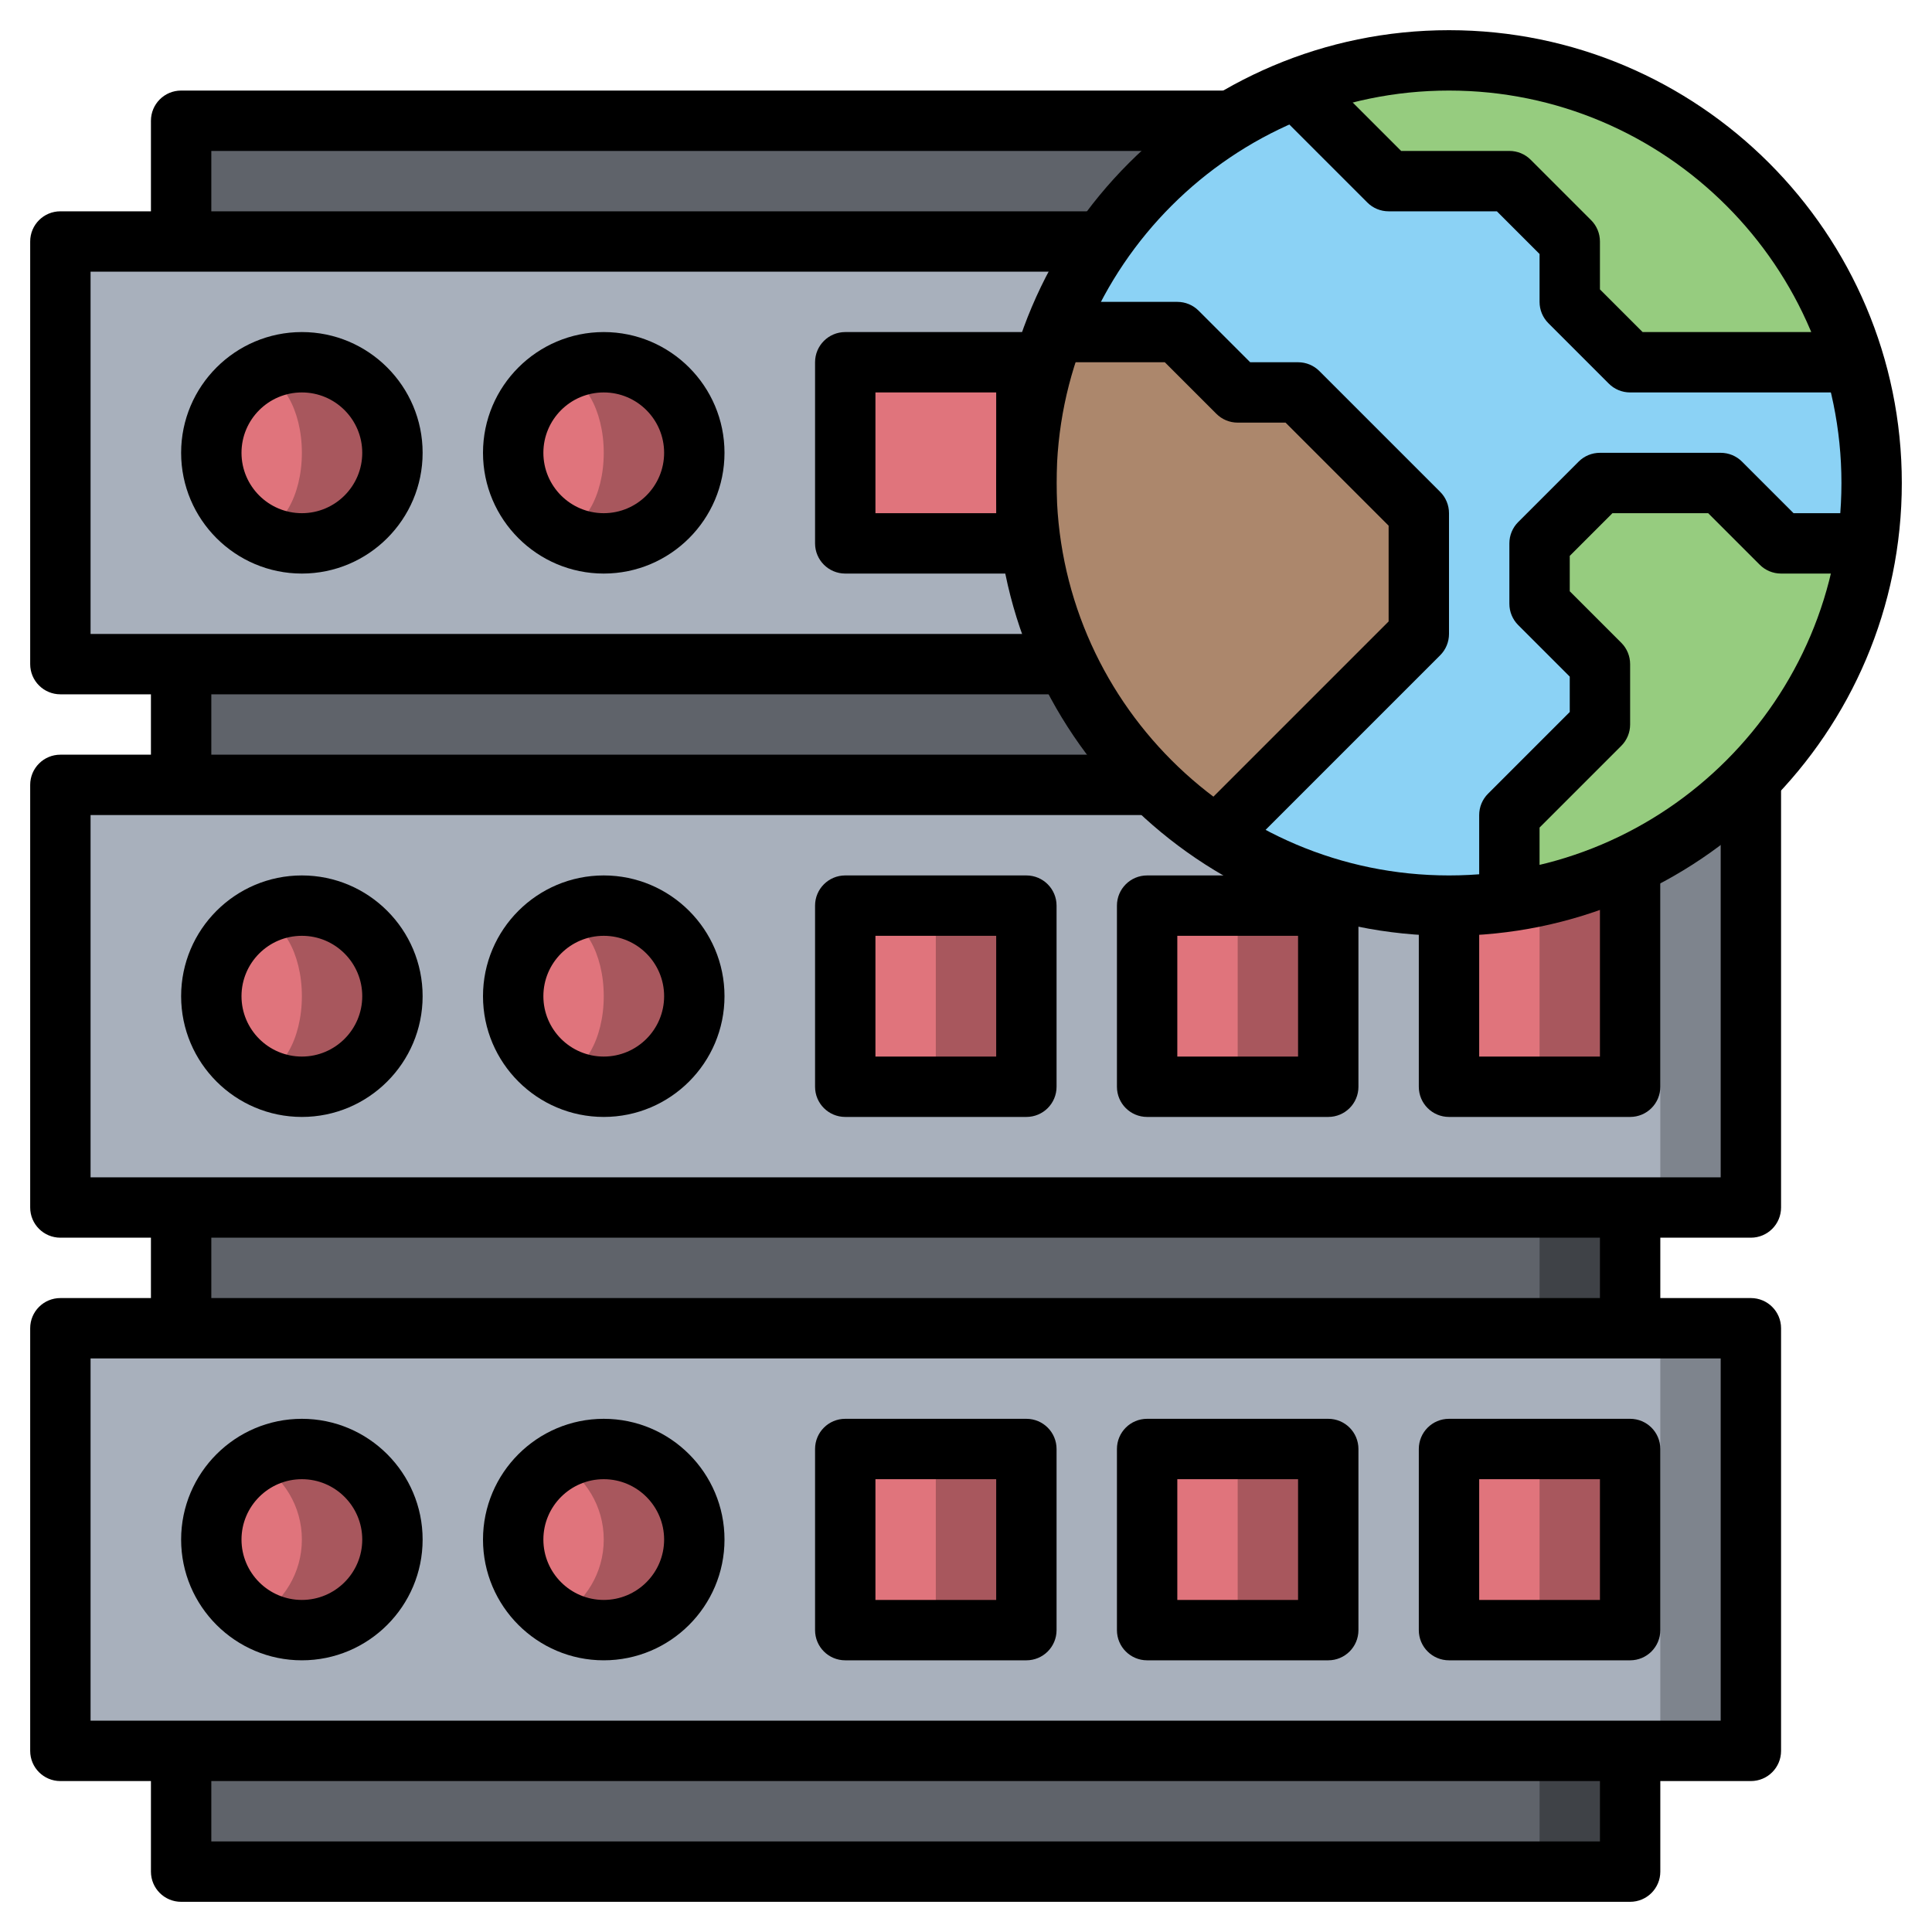
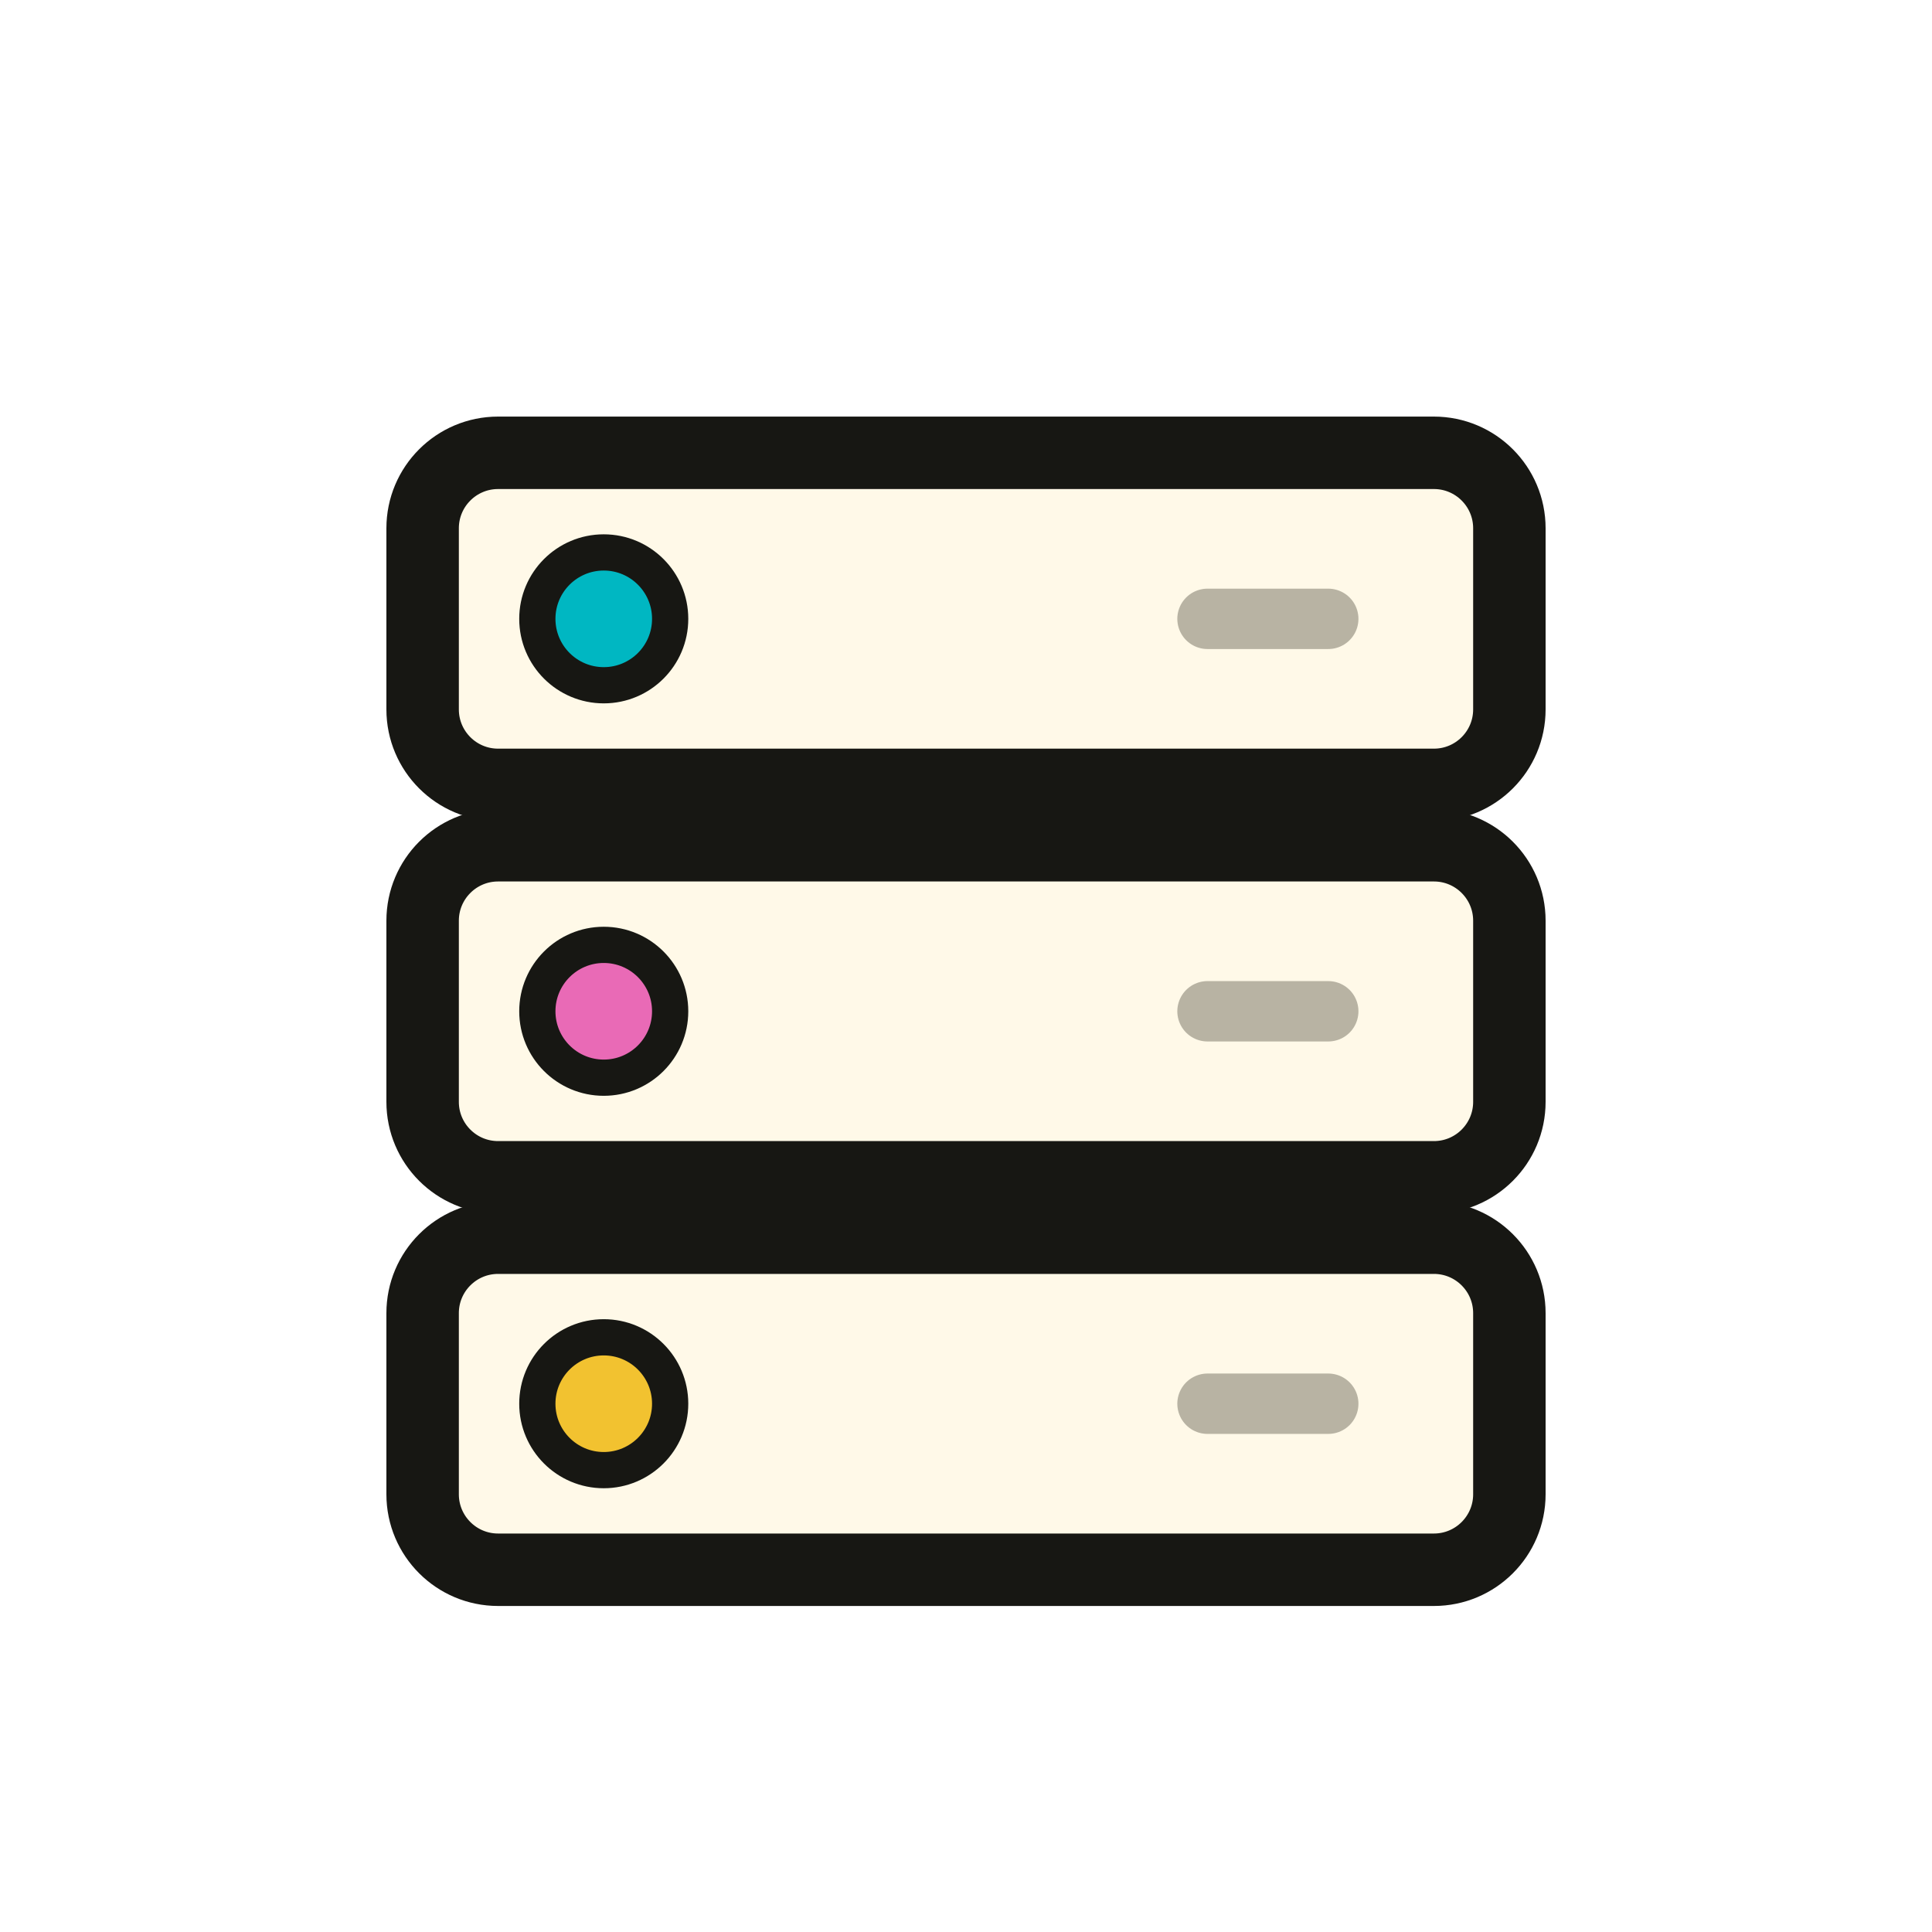
- <svg xmlns="http://www.w3.org/2000/svg" id="Layer_3" enable-background="new 0 0 64 64" height="512" viewBox="0 0 64 64" width="512">
-   <g>
-     <g>
-       <path d="m2 44h56v14h-56z" fill="#7e848d" transform="matrix(-1 0 0 -1 60 102)" />
-     </g>
-     <g>
-       <path d="m2 44h53v14h-53z" fill="#a8b0bc" />
-     </g>
-     <g>
-       <path d="m2 26h56v14h-56z" fill="#7e848d" transform="matrix(-1 0 0 -1 60 66)" />
-     </g>
-     <g>
-       <path d="m2 26h53v14h-53z" fill="#a8b0bc" />
-     </g>
-     <g>
-       <path d="m28 30h6v6h-6z" fill="#a8575d" />
-     </g>
-     <g>
-       <path d="m28 30h3v6h-3z" fill="#e0747c" />
-     </g>
-     <g>
-       <path d="m38 30h6v6h-6z" fill="#a8575d" />
-     </g>
-     <g>
-       <path d="m38 30h3v6h-3z" fill="#e0747c" />
-     </g>
-     <g>
-       <path d="m48 30h6v6h-6z" fill="#a8575d" />
-     </g>
-     <g>
-       <path d="m48 30h3v6h-3z" fill="#e0747c" />
-     </g>
-     <g>
-       <path d="m48 48h6v6h-6z" fill="#a8575d" />
-     </g>
-     <g>
-       <path d="m48 48h3v6h-3z" fill="#e0747c" />
-     </g>
-     <g>
-       <path d="m38 48h6v6h-6z" fill="#a8575d" />
-     </g>
-     <g>
-       <path d="m38 48h3v6h-3z" fill="#e0747c" />
-     </g>
-     <g>
-       <path d="m28 48h6v6h-6z" fill="#a8575d" />
-     </g>
-     <g>
-       <path d="m31 48h-3v6h3" fill="#e0747c" />
-     </g>
-     <g>
-       <path d="m40.816 4h-34.816v4h30.52c1.131-1.62 2.597-2.981 4.296-4z" fill="#5f636a" />
-     </g>
-     <g>
-       <path d="m34 16c0-2.977.936-5.731 2.52-8h-34.52v14h33.365c-.866-1.821-1.365-3.85-1.365-6z" fill="#a8b0bc" />
-     </g>
-     <g>
-       <circle cx="20" cy="15" fill="#a8575d" r="3" />
-     </g>
-     <g>
-       <ellipse cx="18.5" cy="15" fill="#e0747c" rx="1.5" ry="2.584" />
-     </g>
-     <g>
-       <circle cx="10" cy="15" fill="#a8575d" r="3" />
-     </g>
-     <g>
-       <ellipse cx="8.5" cy="15" fill="#e0747c" rx="1.5" ry="2.584" />
-     </g>
-     <g>
-       <circle cx="10" cy="33" fill="#a8575d" r="3" />
-     </g>
-     <g>
-       <ellipse cx="8.5" cy="33" fill="#e0747c" rx="1.5" ry="2.584" />
-     </g>
-     <g>
-       <circle cx="20" cy="33" fill="#a8575d" r="3" />
-     </g>
-     <g>
-       <ellipse cx="18.5" cy="33" fill="#e0747c" rx="1.5" ry="2.584" />
-     </g>
-     <g>
-       <circle cx="20" cy="51" fill="#a8575d" r="3" />
-     </g>
-     <g>
-       <path d="m20 51c0-1.108-.607-2.064-1.5-2.584-.893.52-1.5 1.476-1.5 2.584s.607 2.064 1.5 2.584c.893-.52 1.5-1.476 1.5-2.584" fill="#e0747c" />
-     </g>
-     <g>
-       <circle cx="10" cy="51" fill="#a8575d" r="3" />
-     </g>
-     <g>
-       <path d="m10 51c0-1.108-.607-2.064-1.5-2.584-.893.52-1.5 1.476-1.5 2.584s.607 2.064 1.5 2.584c.893-.52 1.5-1.476 1.5-2.584" fill="#e0747c" />
-     </g>
-     <g>
-       <path d="m6 40h48v4h-48z" fill="#3f4247" />
-     </g>
-     <g>
-       <path d="m6 40h45v4h-45z" fill="#5f636a" />
-     </g>
-     <g>
-       <path d="m6 58h48v4h-48z" fill="#3f4247" />
-     </g>
-     <g>
-       <path d="m6 58h45v4h-45z" fill="#5f636a" />
-     </g>
-     <g>
-       <circle cx="48" cy="16" fill="#8bd2f5" r="14" />
-     </g>
-     <g>
-       <path d="m34 16c0-1.391.21-2.732.587-4h-6.587v6h6.159c-.094-.655-.159-1.319-.159-2z" fill="#e0747c" />
-     </g>
-     <g>
-       <path d="m35.365 22h-29.365v4h32.211c-1.172-1.147-2.133-2.502-2.846-4z" fill="#5f636a" />
-     </g>
-     <g>
-       <path d="m41 13-2-2h-4.064c-.596 1.555-.936 3.236-.936 5 0 4.889 2.51 9.188 6.308 11.692l6.692-6.692v-4l-4-4z" fill="#ac876c" />
-     </g>
-     <g>
-       <path d="m61 10.824c-2.059-5.167-7.098-8.824-13-8.824-1.764 0-3.445.34-5 .936v.064l3 3h4l2 2v2l2 2h7z" fill="#96cc7f" />
-     </g>
-     <g>
-       <path d="m50 27v2.841c5.996-.86 10.757-5.508 11.781-11.45l-.781-.391h-2l-2-2h-4l-2 2v2l2 2v2z" fill="#96cc7f" />
-     </g>
-     <g>
-       <path d="m35.348 23h-33.348c-.553 0-1-.448-1-1v-14c0-.552.447-1 1-1h34.512v2h-33.512v12h32.348z" />
-     </g>
-     <g>
-       <path d="m34 19h-6c-.553 0-1-.448-1-1v-6c0-.552.447-1 1-1h6c.553 0 1 .448 1 1v6c0 .552-.447 1-1 1zm-5-2h4v-4h-4z" />
-     </g>
-     <g>
-       <path d="m20 19c-2.206 0-4-1.794-4-4s1.794-4 4-4 4 1.794 4 4-1.794 4-4 4zm0-6c-1.103 0-2 .897-2 2s.897 2 2 2 2-.897 2-2-.897-2-2-2z" />
-     </g>
-     <g>
-       <path d="m10 19c-2.206 0-4-1.794-4-4s1.794-4 4-4 4 1.794 4 4-1.794 4-4 4zm0-6c-1.103 0-2 .897-2 2s.897 2 2 2 2-.897 2-2-.897-2-2-2z" />
-     </g>
-     <g>
-       <path d="m58 41h-56c-.553 0-1-.447-1-1v-14c0-.552.447-1 1-1h36.205v2h-35.205v12h54v-13h2v14c0 .553-.447 1-1 1z" />
-     </g>
-     <g>
-       <path d="m54 37h-6c-.553 0-1-.447-1-1v-6h2v5h4v-6h2v7c0 .553-.447 1-1 1z" />
-     </g>
-     <g>
-       <path d="m44 37h-6c-.553 0-1-.447-1-1v-6c0-.552.447-1 1-1h6c.553 0 1 .448 1 1v6c0 .553-.447 1-1 1zm-5-2h4v-4h-4z" />
-     </g>
-     <g>
-       <path d="m34 37h-6c-.553 0-1-.447-1-1v-6c0-.552.447-1 1-1h6c.553 0 1 .448 1 1v6c0 .553-.447 1-1 1zm-5-2h4v-4h-4z" />
-     </g>
-     <g>
-       <path d="m20 37c-2.206 0-4-1.794-4-4s1.794-4 4-4 4 1.794 4 4-1.794 4-4 4zm0-6c-1.103 0-2 .897-2 2s.897 2 2 2 2-.897 2-2-.897-2-2-2z" />
-     </g>
-     <g>
-       <path d="m10 37c-2.206 0-4-1.794-4-4s1.794-4 4-4 4 1.794 4 4-1.794 4-4 4zm0-6c-1.103 0-2 .897-2 2s.897 2 2 2 2-.897 2-2-.897-2-2-2z" />
-     </g>
-     <g>
-       <path d="m58 59h-56c-.553 0-1-.447-1-1v-14c0-.553.447-1 1-1h56c.553 0 1 .447 1 1v14c0 .553-.447 1-1 1zm-55-2h54v-12h-54z" />
-     </g>
-     <g>
-       <path d="m54 55h-6c-.553 0-1-.447-1-1v-6c0-.553.447-1 1-1h6c.553 0 1 .447 1 1v6c0 .553-.447 1-1 1zm-5-2h4v-4h-4z" />
-     </g>
-     <g>
-       <path d="m44 55h-6c-.553 0-1-.447-1-1v-6c0-.553.447-1 1-1h6c.553 0 1 .447 1 1v6c0 .553-.447 1-1 1zm-5-2h4v-4h-4z" />
-     </g>
-     <g>
-       <path d="m34 55h-6c-.553 0-1-.447-1-1v-6c0-.553.447-1 1-1h6c.553 0 1 .447 1 1v6c0 .553-.447 1-1 1zm-5-2h4v-4h-4z" />
-     </g>
-     <g>
-       <path d="m20 55c-2.206 0-4-1.794-4-4s1.794-4 4-4 4 1.794 4 4-1.794 4-4 4zm0-6c-1.103 0-2 .897-2 2s.897 2 2 2 2-.897 2-2-.897-2-2-2z" />
-     </g>
-     <g>
-       <path d="m10 55c-2.206 0-4-1.794-4-4s1.794-4 4-4 4 1.794 4 4-1.794 4-4 4zm0-6c-1.103 0-2 .897-2 2s.897 2 2 2 2-.897 2-2-.897-2-2-2z" />
-     </g>
-     <g>
-       <path d="m5 22h2v4h-2z" />
-     </g>
-     <g>
-       <path d="m53 40h2v4h-2z" />
-     </g>
-     <g>
-       <path d="m5 40h2v4h-2z" />
-     </g>
-     <g>
-       <path d="m48 31c-8.271 0-15-6.729-15-15s6.729-15 15-15 15 6.729 15 15-6.729 15-15 15zm0-28c-7.168 0-13 5.832-13 13s5.832 13 13 13 13-5.832 13-13-5.832-13-13-13z" />
-     </g>
-     <g>
-       <path d="m61 13h-7c-.266 0-.52-.105-.707-.293l-2-2c-.188-.187-.293-.442-.293-.707v-1.586l-1.414-1.414h-3.586c-.266 0-.52-.105-.707-.293l-3-3 1.414-1.414 2.707 2.707h3.586c.266 0 .52.105.707.293l2 2c.188.187.293.442.293.707v1.586l1.414 1.414h6.586z" />
-     </g>
-     <g>
-       <path d="m40.707 28.707-1.414-1.414 6.707-6.707v-3.172l-3.414-3.414h-1.586c-.266 0-.52-.105-.707-.293l-1.707-1.707h-3.586v-2h4c.266 0 .52.105.707.293l1.707 1.707h1.586c.266 0 .52.105.707.293l4 4c.188.187.293.442.293.707v4c0 .265-.105.52-.293.707z" />
-     </g>
-     <g>
-       <path d="m51 30h-2v-3c0-.265.105-.52.293-.707l2.707-2.707v-1.172l-1.707-1.707c-.188-.187-.293-.442-.293-.707v-2c0-.265.105-.52.293-.707l2-2c.187-.188.441-.293.707-.293h4c.266 0 .52.105.707.293l1.707 1.707h1.586v2h-2c-.266 0-.52-.105-.707-.293l-1.707-1.707h-3.172l-1.414 1.414v1.172l1.707 1.707c.188.187.293.442.293.707v2c0 .265-.105.52-.293.707l-2.707 2.707z" />
-     </g>
-     <g>
-       <path d="m54 63h-48c-.553 0-1-.447-1-1v-4h2v3h46v-3h2v4c0 .553-.447 1-1 1z" />
-     </g>
-     <g>
-       <path d="m7 8h-2v-4c0-.552.447-1 1-1h34.785v2h-33.785z" />
-     </g>
-   </g>
+ <svg xmlns="http://www.w3.org/2000/svg" viewBox="0 0 64 64" fill="none">
+   <rect x="14" y="15" width="36" height="11" rx="2.5" fill="#FFF9E8" stroke="#171713" stroke-width="2.4" />
+   <rect x="14" y="28" width="36" height="11" rx="2.5" fill="#FFF9E8" stroke="#171713" stroke-width="2.4" />
+   <rect x="14" y="41" width="36" height="11" rx="2.5" fill="#FFF9E8" stroke="#171713" stroke-width="2.4" />
+   <circle cx="20" cy="20.5" r="2.2" fill="#00B7C2" stroke="#171713" stroke-width="1.2" />
+   <circle cx="20" cy="33.5" r="2.2" fill="#E96AB6" stroke="#171713" stroke-width="1.2" />
+   <circle cx="20" cy="46.5" r="2.2" fill="#F2C230" stroke="#171713" stroke-width="1.2" />
+   <path d="M40 20.5H44M40 33.5H44M40 46.5H44" stroke="#B8B3A3" stroke-width="2" stroke-linecap="round" />
</svg>
